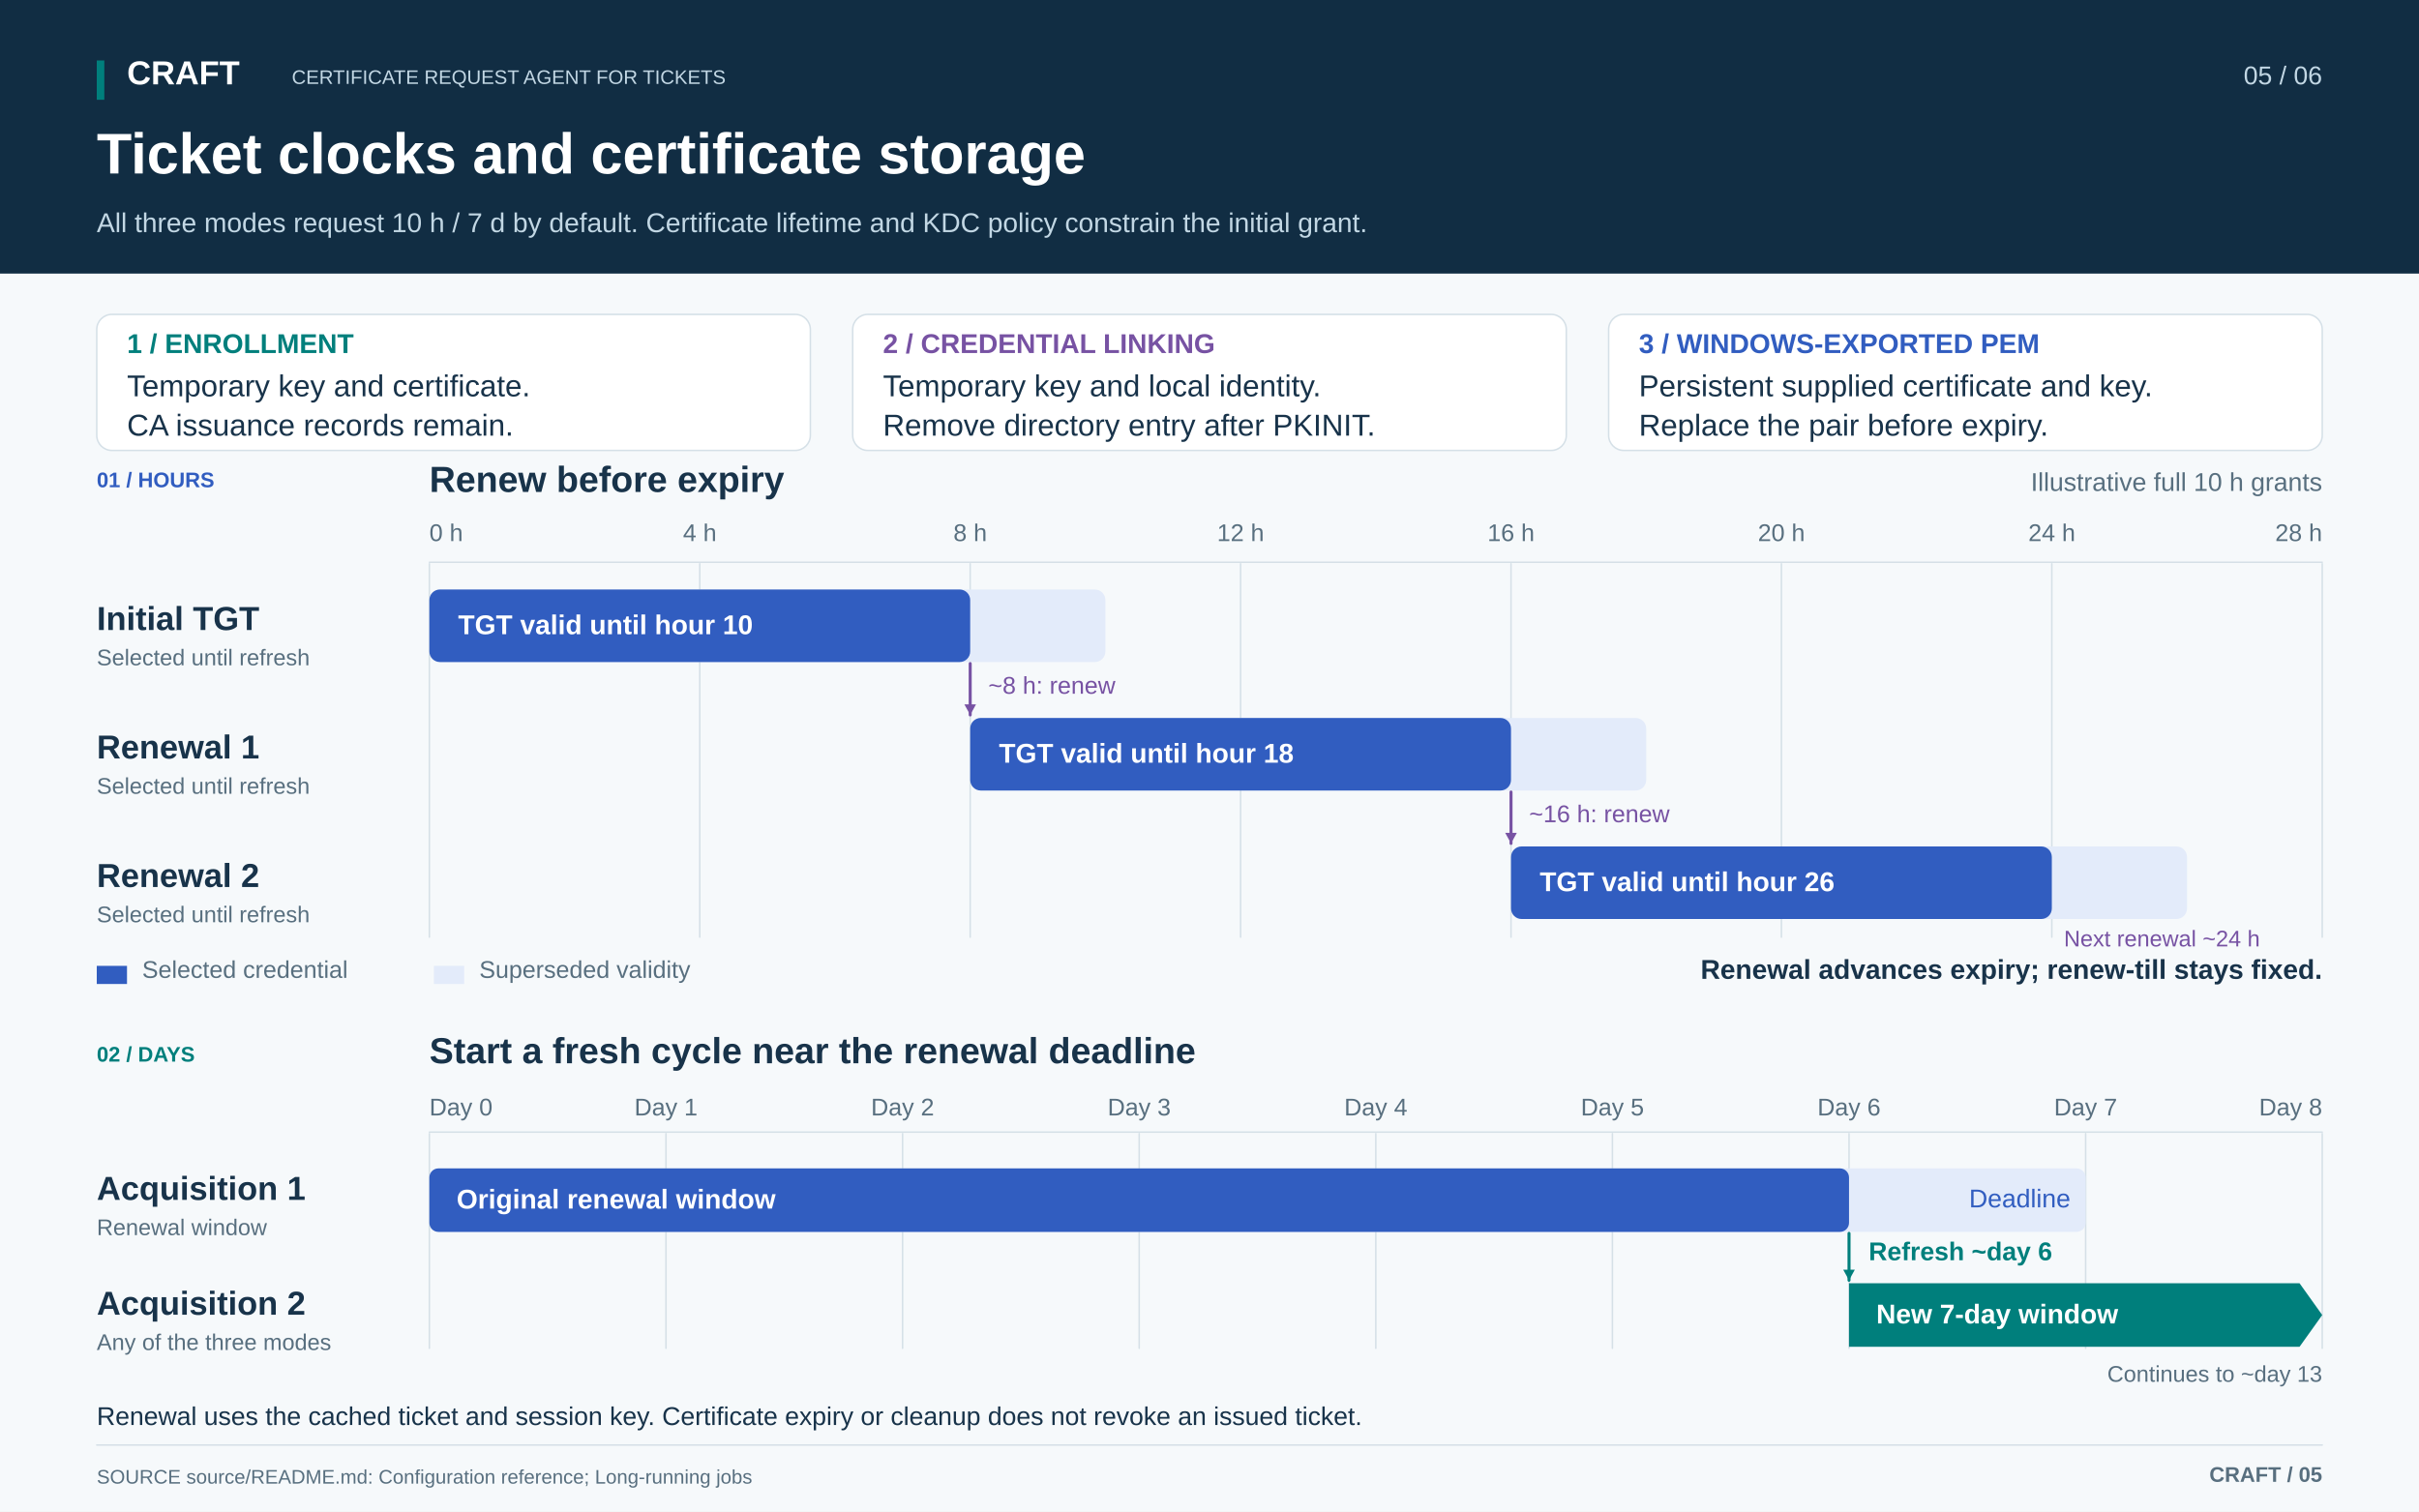
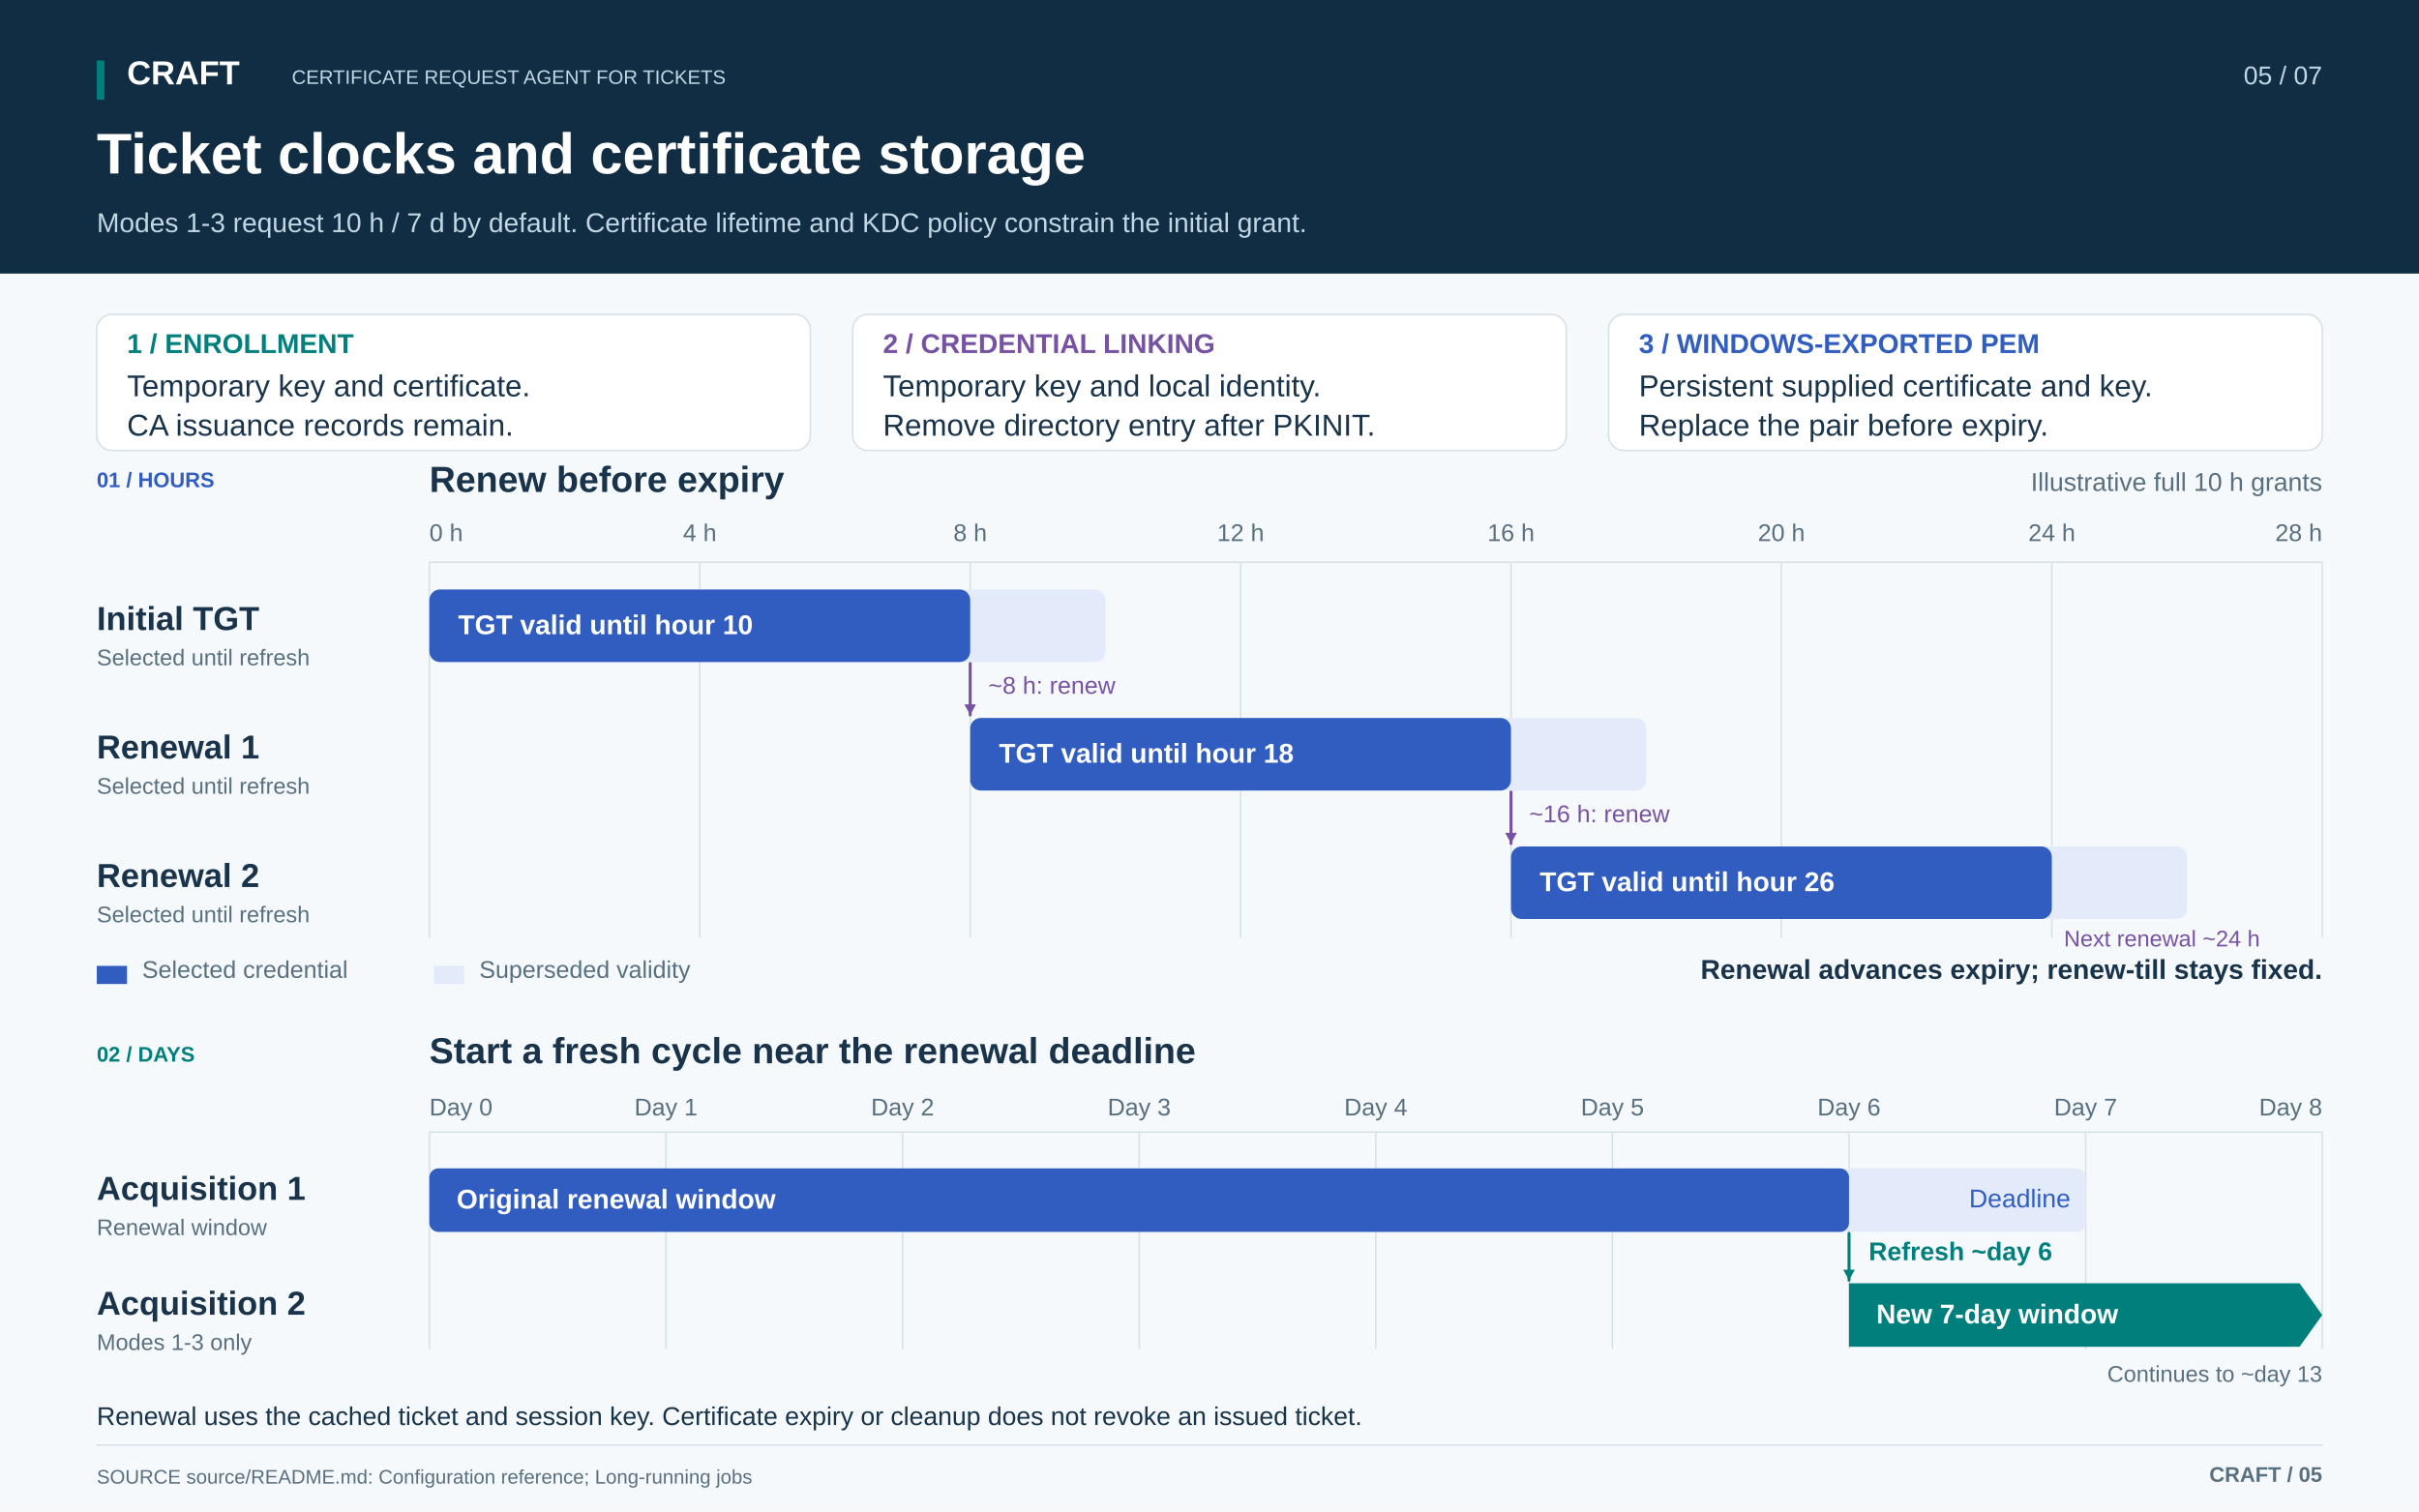
<svg xmlns="http://www.w3.org/2000/svg" width="1600" height="1000" viewBox="0 0 1600 1000" role="img" aria-labelledby="05-credential-timing-title 05-credential-timing-desc">
  <rect x="0" y="0" width="1600" height="1000" rx="0" fill="#F6F9FB" stroke="none" stroke-width="1" />
  <rect x="0" y="0" width="1600" height="181" rx="0" fill="#112D43" stroke="none" stroke-width="1" />
  <rect x="64" y="40" width="5" height="26" rx="0" fill="#007F7C" stroke="none" stroke-width="1" />
  <text x="84" y="55.82" font-size="22" font-family="'Segoe UI', Arial, sans-serif" fill="#FFFFFF" font-weight="600" text-anchor="start">CRAFT</text>
  <text x="193" y="55.53" font-size="13" font-family="'Segoe UI', Arial, sans-serif" fill="#C2D7E4" font-weight="400" text-anchor="start">CERTIFICATE REQUEST AGENT FOR TICKETS</text>
-   <text x="1536" y="55.77" font-size="17" font-family="'Segoe UI', Arial, sans-serif" fill="#C2D7E4" font-weight="400" text-anchor="end">05 / 06</text>
+   <text x="1536" y="55.77" font-size="17" font-family="'Segoe UI', Arial, sans-serif" fill="#C2D7E4" font-weight="400" text-anchor="end">05 / 07</text>
  <text x="64" y="114.78" font-size="38" font-family="'Segoe UI', Arial, sans-serif" fill="#FFFFFF" font-weight="600" text-anchor="start">Ticket clocks and certificate storage</text>
-   <text x="64" y="153.58" font-size="18" font-family="'Segoe UI', Arial, sans-serif" fill="#C2D7E4" font-weight="400" text-anchor="start">All three modes request 10 h / 7 d by default. Certificate lifetime and KDC policy constrain the initial grant.</text>
+   <text x="64" y="153.58" font-size="18" font-family="'Segoe UI', Arial, sans-serif" fill="#C2D7E4" font-weight="400" text-anchor="start">Modes 1-3 request 10 h / 7 d by default. Certificate lifetime and KDC policy constrain the initial grant.</text>
  <rect x="64" y="208" width="472" height="90" rx="10" fill="#FFFFFF" stroke="#D5E0E7" stroke-width="1" />
  <text x="84" y="233.58" font-size="18" font-family="'Segoe UI', Arial, sans-serif" fill="#007F7C" font-weight="600" text-anchor="start">1 / ENROLLMENT</text>
  <text x="84" y="262.2" font-size="20" font-family="'Segoe UI', Arial, sans-serif" fill="#18334A" font-weight="400" text-anchor="start">Temporary key and certificate.</text>
  <text x="84" y="288.2" font-size="20" font-family="'Segoe UI', Arial, sans-serif" fill="#18334A" font-weight="400" text-anchor="start">CA issuance records remain.</text>
  <rect x="564" y="208" width="472" height="90" rx="10" fill="#FFFFFF" stroke="#D5E0E7" stroke-width="1" />
  <text x="584" y="233.58" font-size="18" font-family="'Segoe UI', Arial, sans-serif" fill="#7752A3" font-weight="600" text-anchor="start">2 / CREDENTIAL LINKING</text>
  <text x="584" y="262.2" font-size="20" font-family="'Segoe UI', Arial, sans-serif" fill="#18334A" font-weight="400" text-anchor="start">Temporary key and local identity.</text>
  <text x="584" y="288.2" font-size="20" font-family="'Segoe UI', Arial, sans-serif" fill="#18334A" font-weight="400" text-anchor="start">Remove directory entry after PKINIT.</text>
  <rect x="1064" y="208" width="472" height="90" rx="10" fill="#FFFFFF" stroke="#D5E0E7" stroke-width="1" />
  <text x="1084" y="233.58" font-size="18" font-family="'Segoe UI', Arial, sans-serif" fill="#315DC0" font-weight="600" text-anchor="start">3 / WINDOWS-EXPORTED PEM</text>
  <text x="1084" y="262.2" font-size="20" font-family="'Segoe UI', Arial, sans-serif" fill="#18334A" font-weight="400" text-anchor="start">Persistent supplied certificate and key.</text>
  <text x="1084" y="288.2" font-size="20" font-family="'Segoe UI', Arial, sans-serif" fill="#18334A" font-weight="400" text-anchor="start">Replace the pair before expiry.</text>
  <text x="64" y="322.34" font-size="14" font-family="'Segoe UI', Arial, sans-serif" fill="#315DC0" font-weight="600" text-anchor="start">01 / HOURS</text>
  <text x="284" y="325.44" font-size="24" font-family="'Segoe UI', Arial, sans-serif" fill="#18334A" font-weight="600" text-anchor="start">Renew before expiry</text>
  <text x="1536" y="324.77" font-size="17" font-family="'Segoe UI', Arial, sans-serif" fill="#586F7F" font-weight="400" text-anchor="end">Illustrative full 10 h grants</text>
  <polyline points="284.0,373 284.0,620" fill="none" stroke="#D5E0E7" stroke-width="1" stroke-linecap="round" stroke-linejoin="round" />
  <text x="284.0" y="357.96" font-size="16" font-family="'Segoe UI', Arial, sans-serif" fill="#586F7F" font-weight="400" text-anchor="start">0 h</text>
  <polyline points="462.857,373 462.857,620" fill="none" stroke="#D5E0E7" stroke-width="1" stroke-linecap="round" stroke-linejoin="round" />
  <text x="462.857" y="357.96" font-size="16" font-family="'Segoe UI', Arial, sans-serif" fill="#586F7F" font-weight="400" text-anchor="middle">4 h</text>
  <polyline points="641.714,373 641.714,620" fill="none" stroke="#D5E0E7" stroke-width="1" stroke-linecap="round" stroke-linejoin="round" />
  <text x="641.714" y="357.96" font-size="16" font-family="'Segoe UI', Arial, sans-serif" fill="#586F7F" font-weight="400" text-anchor="middle">8 h</text>
  <polyline points="820.571,373 820.571,620" fill="none" stroke="#D5E0E7" stroke-width="1" stroke-linecap="round" stroke-linejoin="round" />
  <text x="820.571" y="357.96" font-size="16" font-family="'Segoe UI', Arial, sans-serif" fill="#586F7F" font-weight="400" text-anchor="middle">12 h</text>
  <polyline points="999.429,373 999.429,620" fill="none" stroke="#D5E0E7" stroke-width="1" stroke-linecap="round" stroke-linejoin="round" />
  <text x="999.429" y="357.96" font-size="16" font-family="'Segoe UI', Arial, sans-serif" fill="#586F7F" font-weight="400" text-anchor="middle">16 h</text>
  <polyline points="1178.286,373 1178.286,620" fill="none" stroke="#D5E0E7" stroke-width="1" stroke-linecap="round" stroke-linejoin="round" />
  <text x="1178.286" y="357.96" font-size="16" font-family="'Segoe UI', Arial, sans-serif" fill="#586F7F" font-weight="400" text-anchor="middle">20 h</text>
  <polyline points="1357.143,373 1357.143,620" fill="none" stroke="#D5E0E7" stroke-width="1" stroke-linecap="round" stroke-linejoin="round" />
  <text x="1357.143" y="357.96" font-size="16" font-family="'Segoe UI', Arial, sans-serif" fill="#586F7F" font-weight="400" text-anchor="middle">24 h</text>
  <polyline points="1536.0,373 1536.0,620" fill="none" stroke="#D5E0E7" stroke-width="1" stroke-linecap="round" stroke-linejoin="round" />
  <text x="1536.0" y="357.96" font-size="16" font-family="'Segoe UI', Arial, sans-serif" fill="#586F7F" font-weight="400" text-anchor="end">28 h</text>
  <polyline points="284,372 1536,372" fill="none" stroke="#D5E0E7" stroke-width="1" stroke-linecap="round" stroke-linejoin="round" />
  <text x="64" y="416.82" font-size="22" font-family="'Segoe UI', Arial, sans-serif" fill="#18334A" font-weight="600" text-anchor="start">Initial TGT</text>
  <text x="64" y="440.15" font-size="15" font-family="'Segoe UI', Arial, sans-serif" fill="#586F7F" font-weight="400" text-anchor="start">Selected until refresh</text>
  <rect x="284.0" y="390" width="447.143" height="48" rx="7" fill="#E3EBFA" stroke="none" stroke-width="1" />
  <rect x="284.0" y="390" width="357.714" height="48" rx="7" fill="#315DC0" stroke="none" stroke-width="1" />
  <text x="303.0" y="419.58" font-size="18" font-family="'Segoe UI', Arial, sans-serif" fill="#FFFFFF" font-weight="600" text-anchor="start">TGT valid until hour 10</text>
  <polyline points="641.714,439 641.714,473" fill="none" stroke="#7752A3" stroke-width="2" stroke-linecap="round" stroke-linejoin="round" />
  <polygon points="641.714,473 645.564,466.0 637.864,466.0" fill="#7752A3" />
  <text x="653.714" y="458.96" font-size="16" font-family="'Segoe UI', Arial, sans-serif" fill="#7752A3" font-weight="400" text-anchor="start">~8 h: renew</text>
  <text x="64" y="501.82" font-size="22" font-family="'Segoe UI', Arial, sans-serif" fill="#18334A" font-weight="600" text-anchor="start">Renewal 1</text>
  <text x="64" y="525.15" font-size="15" font-family="'Segoe UI', Arial, sans-serif" fill="#586F7F" font-weight="400" text-anchor="start">Selected until refresh</text>
  <rect x="641.714" y="475" width="447.143" height="48" rx="7" fill="#E3EBFA" stroke="none" stroke-width="1" />
  <rect x="641.714" y="475" width="357.714" height="48" rx="7" fill="#315DC0" stroke="none" stroke-width="1" />
  <text x="660.714" y="504.58" font-size="18" font-family="'Segoe UI', Arial, sans-serif" fill="#FFFFFF" font-weight="600" text-anchor="start">TGT valid until hour 18</text>
  <polyline points="999.429,524 999.429,558" fill="none" stroke="#7752A3" stroke-width="2" stroke-linecap="round" stroke-linejoin="round" />
  <polygon points="999.429,558 1003.279,551.0 995.579,551.0" fill="#7752A3" />
  <text x="1011.429" y="543.96" font-size="16" font-family="'Segoe UI', Arial, sans-serif" fill="#7752A3" font-weight="400" text-anchor="start">~16 h: renew</text>
  <text x="64" y="586.82" font-size="22" font-family="'Segoe UI', Arial, sans-serif" fill="#18334A" font-weight="600" text-anchor="start">Renewal 2</text>
  <text x="64" y="610.15" font-size="15" font-family="'Segoe UI', Arial, sans-serif" fill="#586F7F" font-weight="400" text-anchor="start">Selected until refresh</text>
  <rect x="999.429" y="560" width="447.143" height="48" rx="7" fill="#E3EBFA" stroke="none" stroke-width="1" />
  <rect x="999.429" y="560" width="357.714" height="48" rx="7" fill="#315DC0" stroke="none" stroke-width="1" />
  <text x="1018.429" y="589.58" font-size="18" font-family="'Segoe UI', Arial, sans-serif" fill="#FFFFFF" font-weight="600" text-anchor="start">TGT valid until hour 26</text>
  <text x="1365.143" y="626.15" font-size="15" font-family="'Segoe UI', Arial, sans-serif" fill="#7752A3" font-weight="400" text-anchor="start">Next renewal ~24 h</text>
  <rect x="64" y="639" width="20" height="12" rx="0" fill="#315DC0" stroke="none" stroke-width="1" />
  <text x="94" y="646.96" font-size="16" font-family="'Segoe UI', Arial, sans-serif" fill="#586F7F" font-weight="400" text-anchor="start">Selected credential</text>
  <rect x="287" y="639" width="20" height="12" rx="0" fill="#E3EBFA" stroke="none" stroke-width="1" />
  <text x="317" y="646.96" font-size="16" font-family="'Segoe UI', Arial, sans-serif" fill="#586F7F" font-weight="400" text-anchor="start">Superseded validity</text>
  <text x="1536" y="647.58" font-size="18" font-family="'Segoe UI', Arial, sans-serif" fill="#18334A" font-weight="600" text-anchor="end">Renewal advances expiry; renew-till stays fixed.</text>
  <text x="64" y="702.34" font-size="14" font-family="'Segoe UI', Arial, sans-serif" fill="#007F7C" font-weight="600" text-anchor="start">02 / DAYS</text>
  <text x="284" y="703.44" font-size="24" font-family="'Segoe UI', Arial, sans-serif" fill="#18334A" font-weight="600" text-anchor="start">Start a fresh cycle near the renewal deadline</text>
  <polyline points="284.0,750 284.0,892" fill="none" stroke="#D5E0E7" stroke-width="1" stroke-linecap="round" stroke-linejoin="round" />
  <text x="284.0" y="737.96" font-size="16" font-family="'Segoe UI', Arial, sans-serif" fill="#586F7F" font-weight="400" text-anchor="start">Day 0</text>
  <polyline points="440.5,750 440.5,892" fill="none" stroke="#D5E0E7" stroke-width="1" stroke-linecap="round" stroke-linejoin="round" />
  <text x="440.5" y="737.96" font-size="16" font-family="'Segoe UI', Arial, sans-serif" fill="#586F7F" font-weight="400" text-anchor="middle">Day 1</text>
  <polyline points="597.0,750 597.0,892" fill="none" stroke="#D5E0E7" stroke-width="1" stroke-linecap="round" stroke-linejoin="round" />
  <text x="597.0" y="737.96" font-size="16" font-family="'Segoe UI', Arial, sans-serif" fill="#586F7F" font-weight="400" text-anchor="middle">Day 2</text>
  <polyline points="753.5,750 753.5,892" fill="none" stroke="#D5E0E7" stroke-width="1" stroke-linecap="round" stroke-linejoin="round" />
  <text x="753.5" y="737.96" font-size="16" font-family="'Segoe UI', Arial, sans-serif" fill="#586F7F" font-weight="400" text-anchor="middle">Day 3</text>
  <polyline points="910.0,750 910.0,892" fill="none" stroke="#D5E0E7" stroke-width="1" stroke-linecap="round" stroke-linejoin="round" />
  <text x="910.0" y="737.96" font-size="16" font-family="'Segoe UI', Arial, sans-serif" fill="#586F7F" font-weight="400" text-anchor="middle">Day 4</text>
  <polyline points="1066.5,750 1066.5,892" fill="none" stroke="#D5E0E7" stroke-width="1" stroke-linecap="round" stroke-linejoin="round" />
  <text x="1066.5" y="737.96" font-size="16" font-family="'Segoe UI', Arial, sans-serif" fill="#586F7F" font-weight="400" text-anchor="middle">Day 5</text>
  <polyline points="1223.0,750 1223.0,892" fill="none" stroke="#D5E0E7" stroke-width="1" stroke-linecap="round" stroke-linejoin="round" />
  <text x="1223.0" y="737.96" font-size="16" font-family="'Segoe UI', Arial, sans-serif" fill="#586F7F" font-weight="400" text-anchor="middle">Day 6</text>
  <polyline points="1379.5,750 1379.5,892" fill="none" stroke="#D5E0E7" stroke-width="1" stroke-linecap="round" stroke-linejoin="round" />
  <text x="1379.5" y="737.96" font-size="16" font-family="'Segoe UI', Arial, sans-serif" fill="#586F7F" font-weight="400" text-anchor="middle">Day 7</text>
  <polyline points="1536.0,750 1536.0,892" fill="none" stroke="#D5E0E7" stroke-width="1" stroke-linecap="round" stroke-linejoin="round" />
  <text x="1536.0" y="737.96" font-size="16" font-family="'Segoe UI', Arial, sans-serif" fill="#586F7F" font-weight="400" text-anchor="end">Day 8</text>
  <polyline points="284,749 1536,749" fill="none" stroke="#D5E0E7" stroke-width="1" stroke-linecap="round" stroke-linejoin="round" />
  <text x="64" y="793.82" font-size="22" font-family="'Segoe UI', Arial, sans-serif" fill="#18334A" font-weight="600" text-anchor="start">Acquisition 1</text>
  <text x="64" y="817.15" font-size="15" font-family="'Segoe UI', Arial, sans-serif" fill="#586F7F" font-weight="400" text-anchor="start">Renewal window</text>
  <rect x="284.0" y="773" width="1095.5" height="42" rx="6" fill="#E3EBFA" stroke="none" stroke-width="1" />
  <rect x="284.0" y="773" width="939.0" height="42" rx="6" fill="#315DC0" stroke="none" stroke-width="1" />
  <text x="302.0" y="799.58" font-size="18" font-family="'Segoe UI', Arial, sans-serif" fill="#FFFFFF" font-weight="600" text-anchor="start">Original renewal window</text>
  <text x="1369.5" y="798.77" font-size="17" font-family="'Segoe UI', Arial, sans-serif" fill="#315DC0" font-weight="400" text-anchor="end">Deadline</text>
  <polyline points="1223.0,816 1223.0,847" fill="none" stroke="#007F7C" stroke-width="2" stroke-linecap="round" stroke-linejoin="round" />
  <polygon points="1223.0,847 1226.85,840.0 1219.15,840.0" fill="#007F7C" />
  <text x="1236.0" y="833.77" font-size="17" font-family="'Segoe UI', Arial, sans-serif" fill="#007F7C" font-weight="600" text-anchor="start">Refresh ~day 6</text>
  <text x="64" y="869.82" font-size="22" font-family="'Segoe UI', Arial, sans-serif" fill="#18334A" font-weight="600" text-anchor="start">Acquisition 2</text>
-   <text x="64" y="893.15" font-size="15" font-family="'Segoe UI', Arial, sans-serif" fill="#586F7F" font-weight="400" text-anchor="start">Any of the three modes</text>
+   <text x="64" y="893.15" font-size="15" font-family="'Segoe UI', Arial, sans-serif" fill="#586F7F" font-weight="400" text-anchor="start">Modes 1-3 only</text>
  <polygon points="1223.0,849 1521,849 1536,870 1521,891 1223.0,891" fill="#007F7C" />
  <text x="1241.0" y="875.58" font-size="18" font-family="'Segoe UI', Arial, sans-serif" fill="#FFFFFF" font-weight="600" text-anchor="start">New 7-day window</text>
  <text x="1536" y="914.15" font-size="15" font-family="'Segoe UI', Arial, sans-serif" fill="#586F7F" font-weight="400" text-anchor="end">Continues to ~day 13</text>
  <text x="64" y="942.77" font-size="17" font-family="'Segoe UI', Arial, sans-serif" fill="#18334A" font-weight="400" text-anchor="start">Renewal uses the cached ticket and session key. Certificate expiry or cleanup does not revoke an issued ticket.</text>
  <polyline points="64,956 1536,956" fill="none" stroke="#D5E0E7" stroke-width="1" stroke-linecap="round" stroke-linejoin="round" />
  <text x="64" y="981.53" font-size="13" font-family="'Segoe UI', Arial, sans-serif" fill="#586F7F" font-weight="400" text-anchor="start">SOURCE  source/README.md: Configuration reference; Long-running jobs</text>
  <text x="1536" y="980.34" font-size="14" font-family="'Segoe UI', Arial, sans-serif" fill="#586F7F" font-weight="600" text-anchor="end">CRAFT  /  05</text>
</svg>
